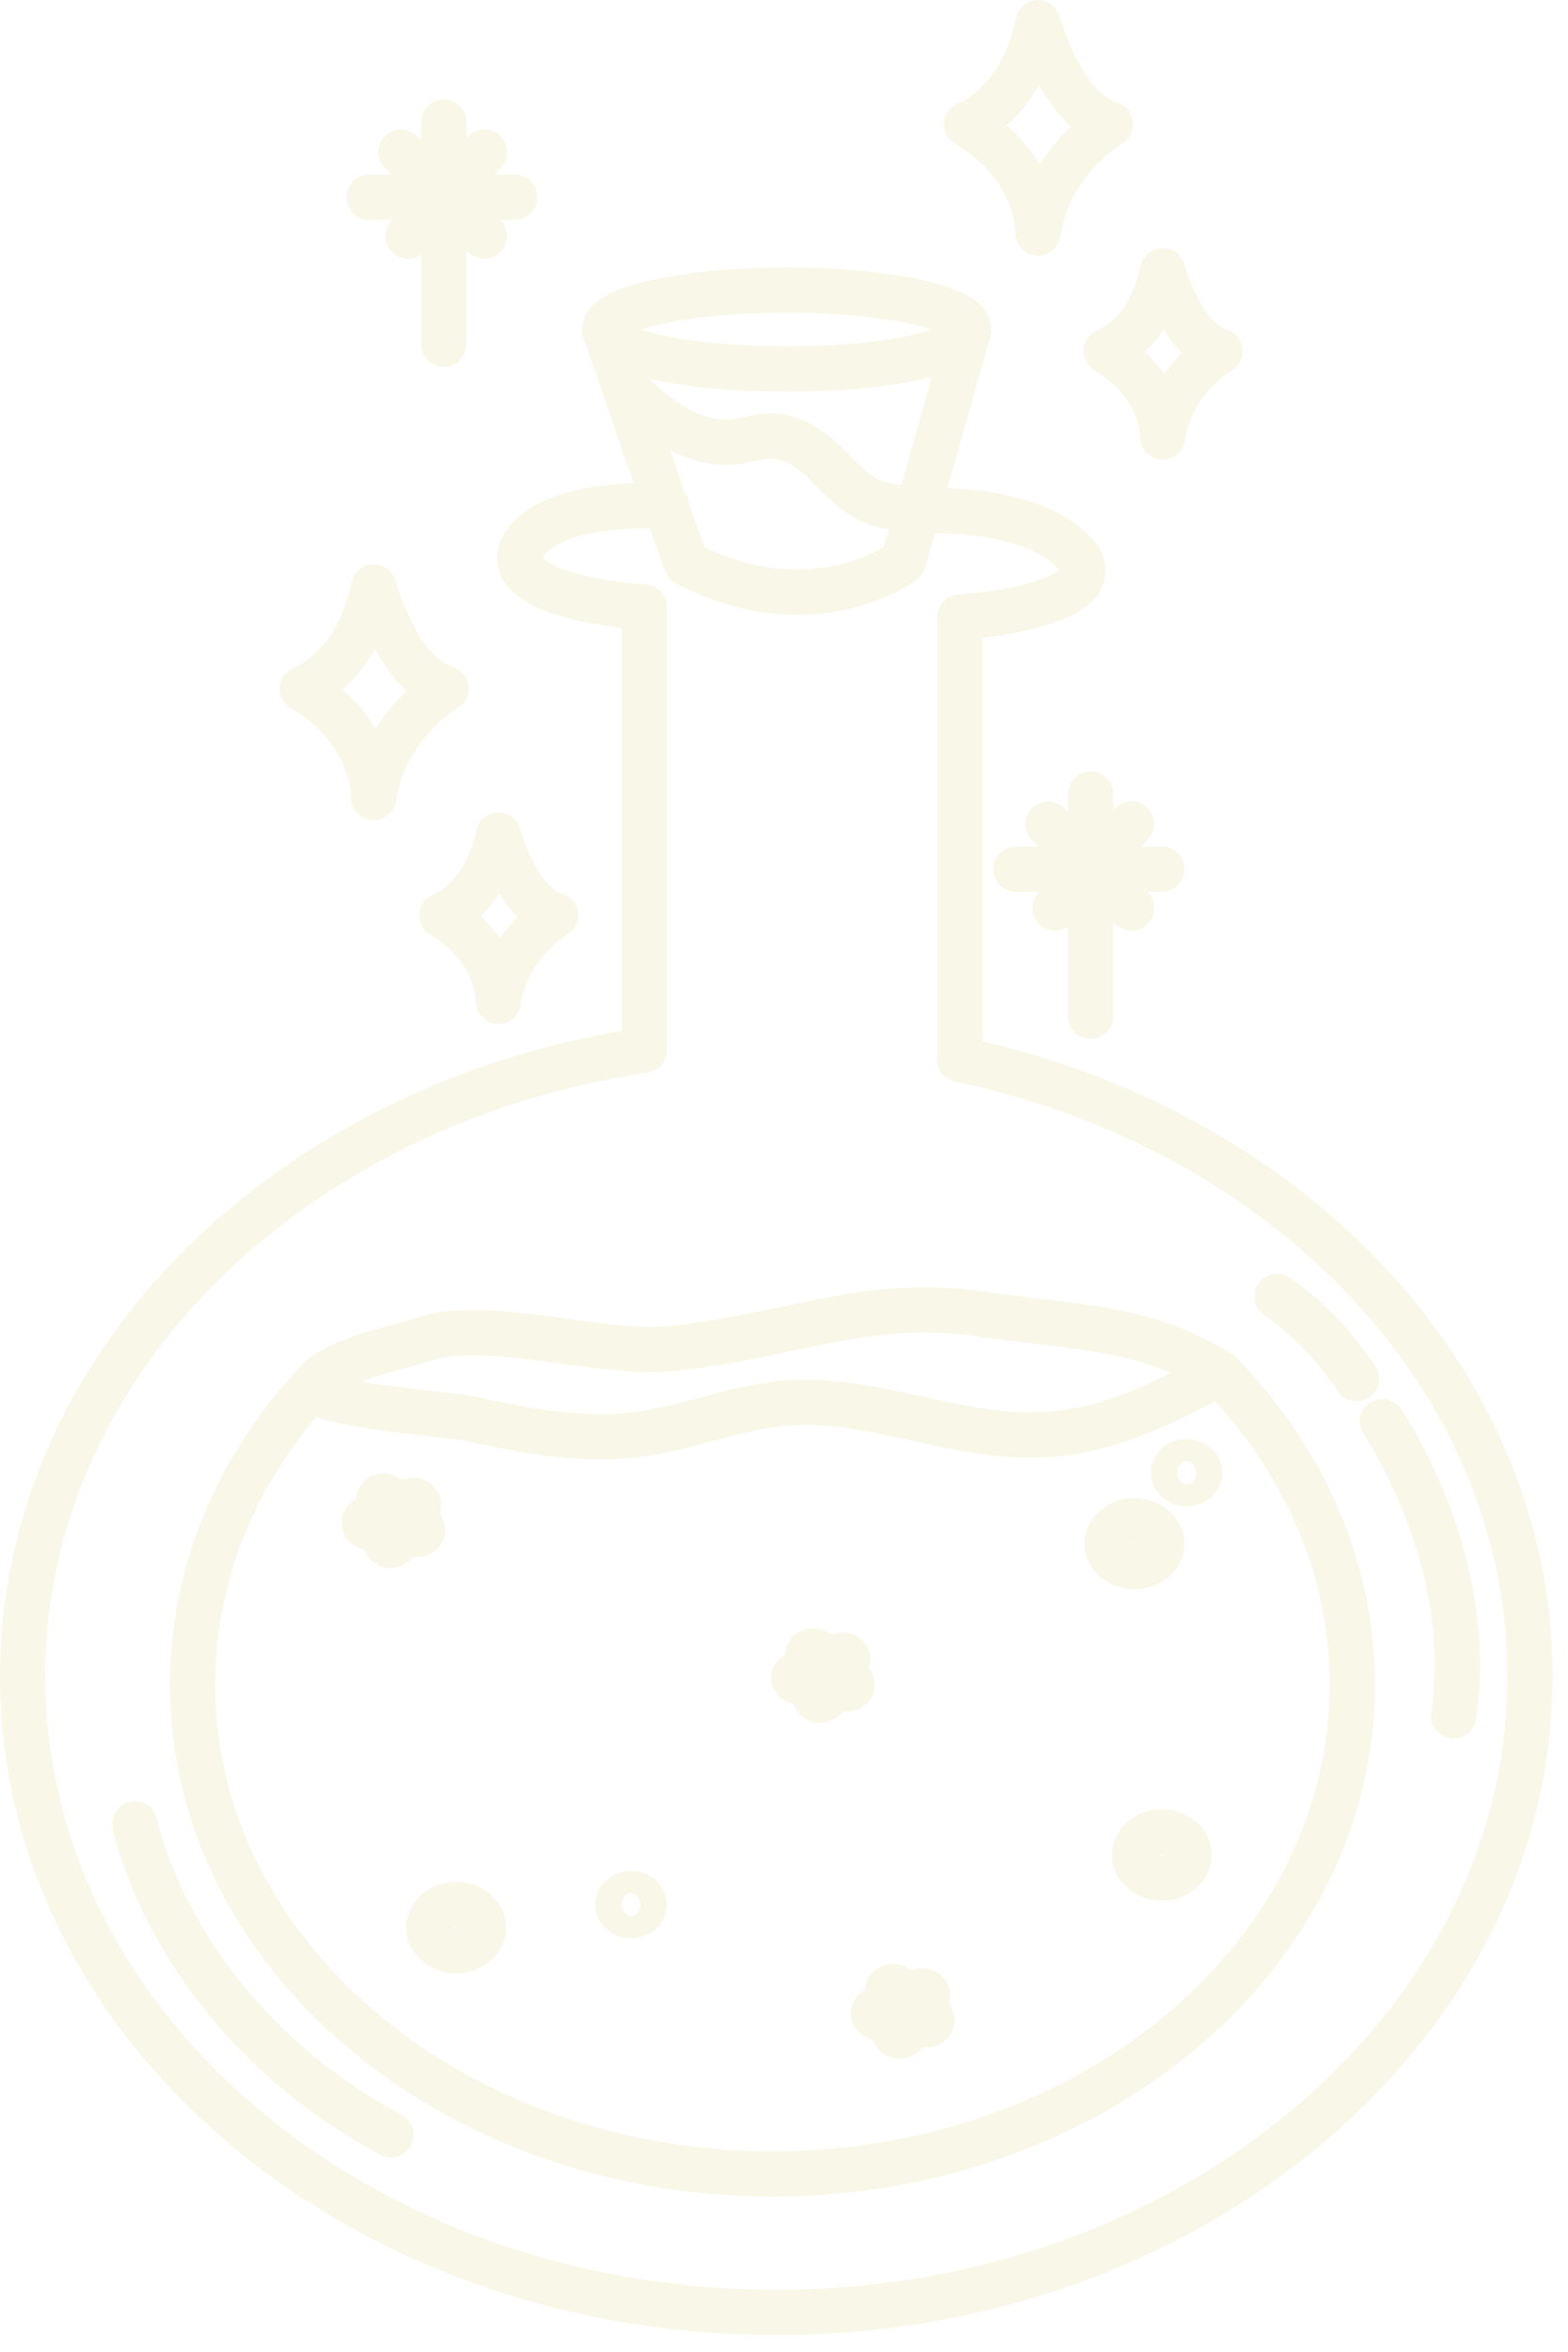
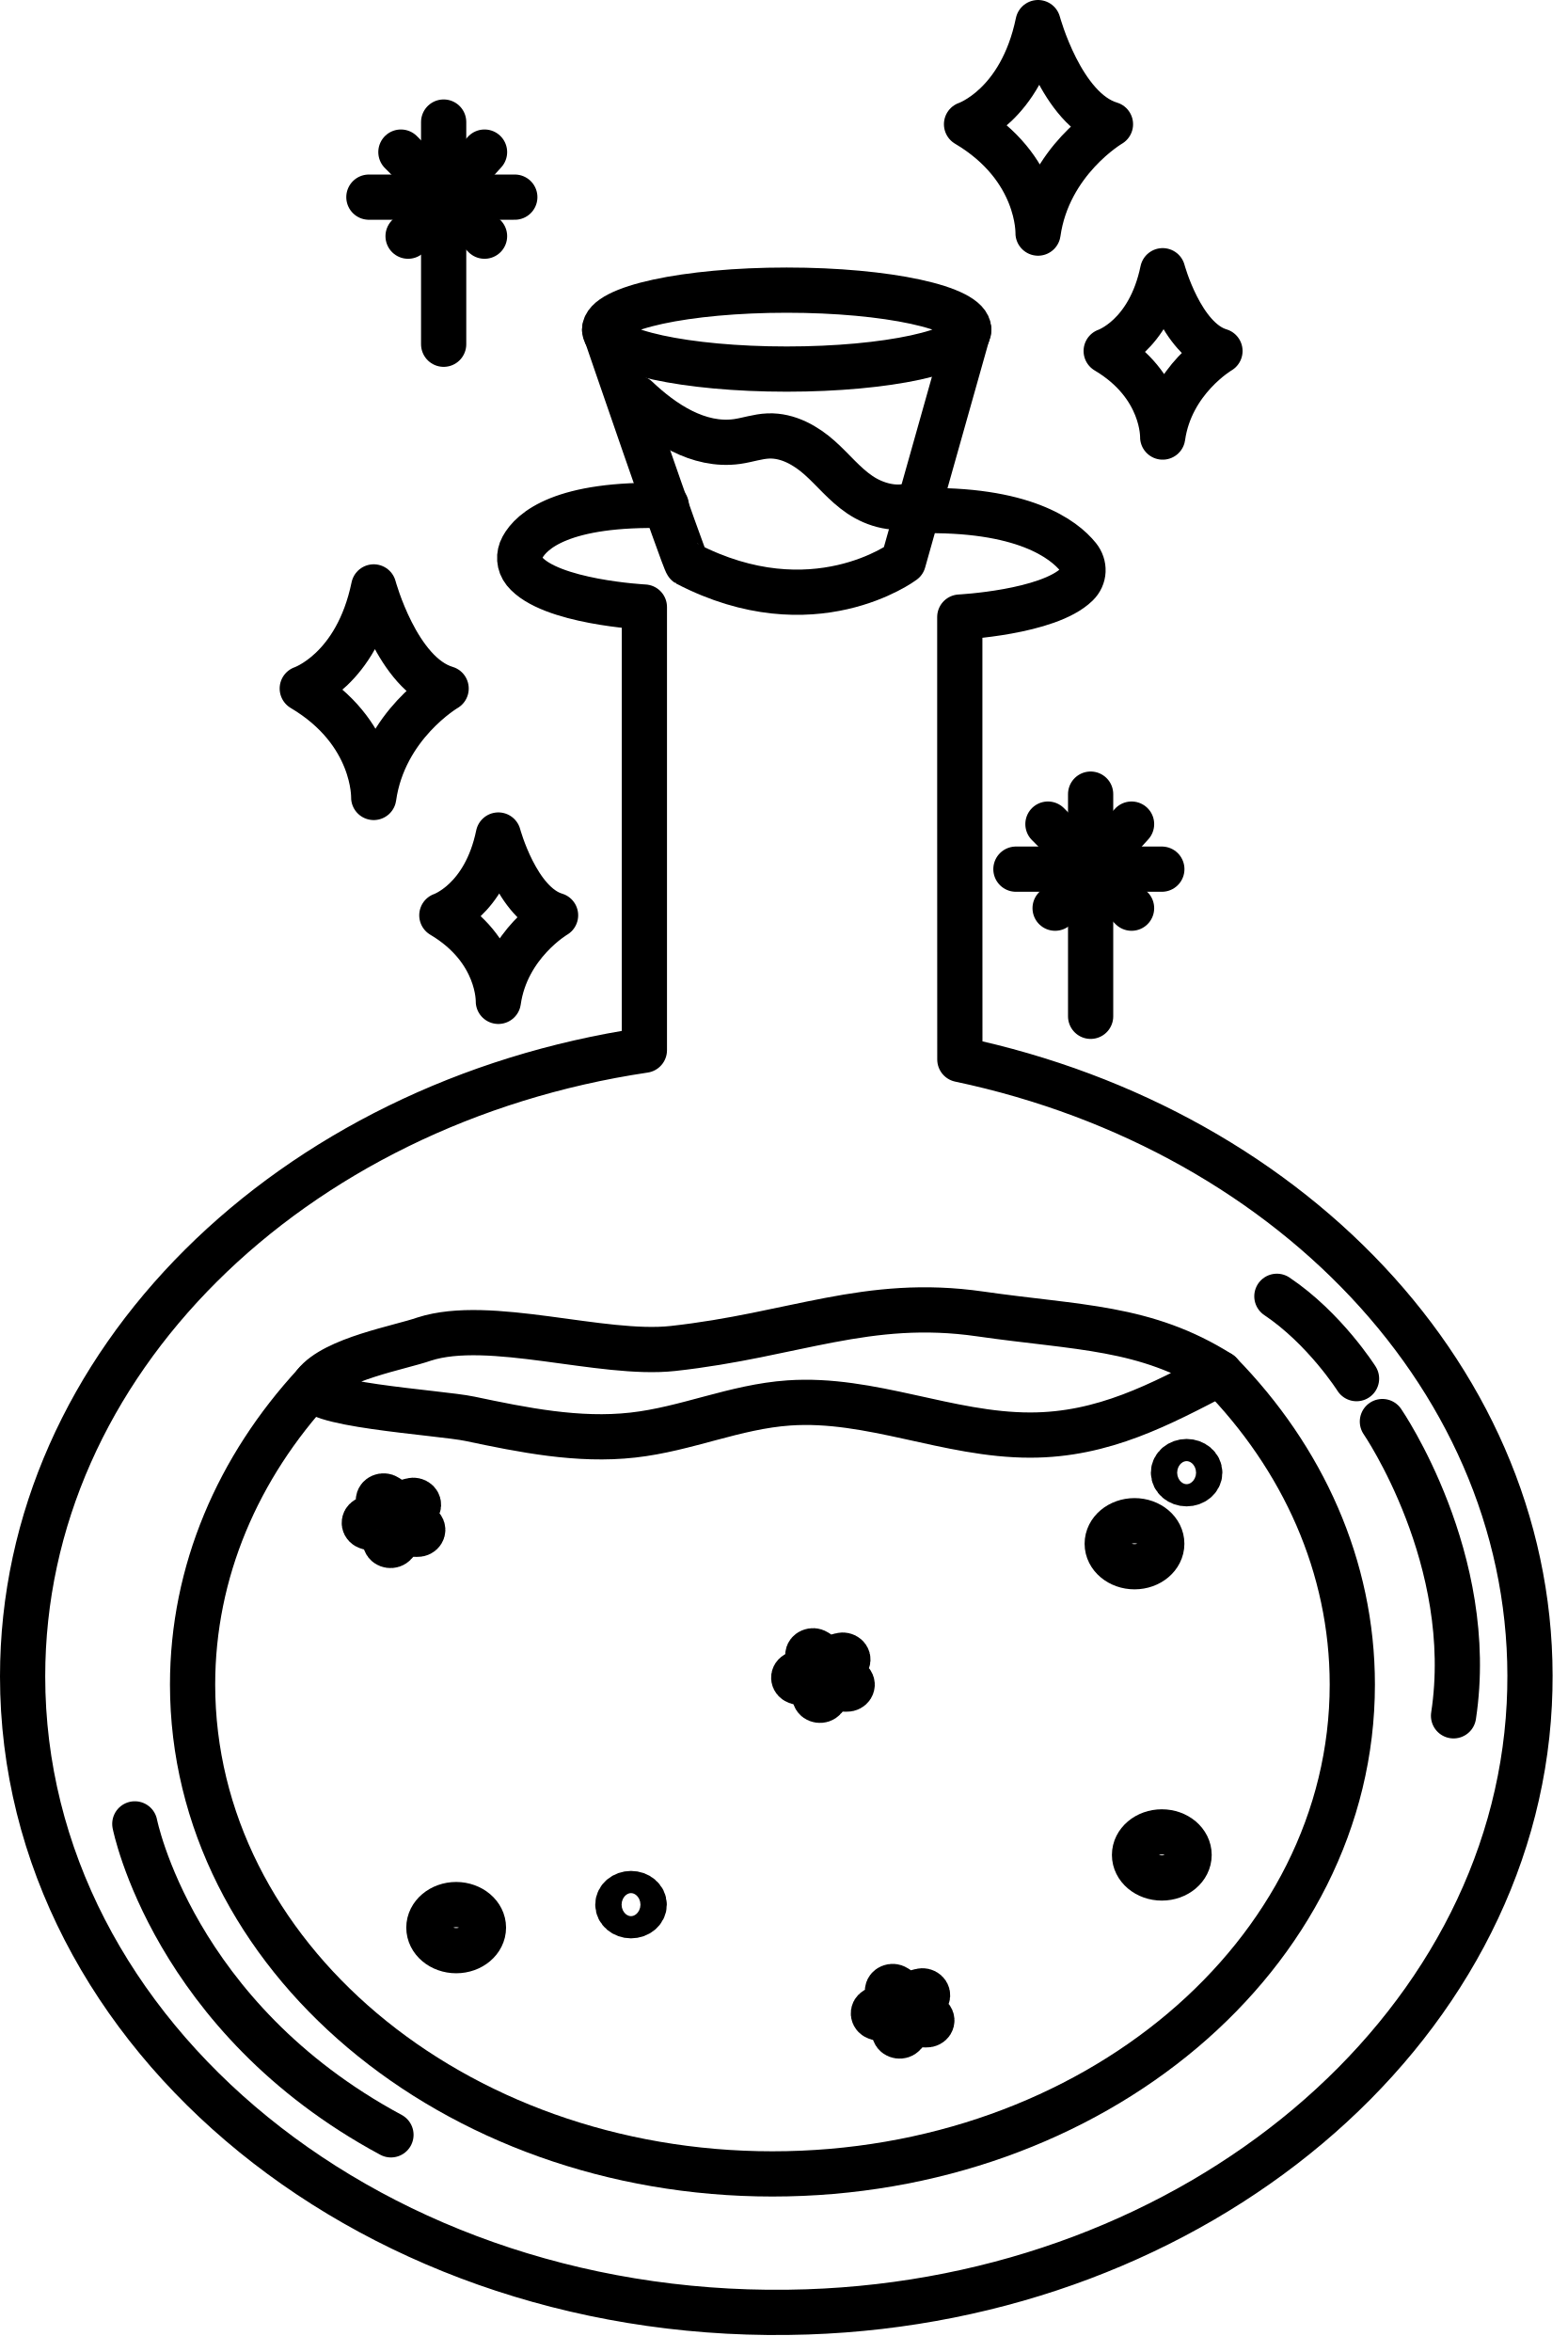
<svg xmlns="http://www.w3.org/2000/svg" width="26" height="39" viewBox="0 0 26 39" fill="none">
-   <path d="M13.047 6.12C14.715 6.12 16.067 5.827 16.067 5.465C16.067 5.104 14.715 4.811 13.047 4.811C11.38 4.811 10.028 5.104 10.028 5.465C10.028 5.827 11.38 6.12 13.047 6.12Z" stroke="#F9F7E7" stroke-width="0.75" stroke-miterlimit="10" stroke-linecap="round" stroke-linejoin="round" />
-   <path d="M16.066 5.466L14.982 9.31C14.982 9.31 13.486 10.432 11.395 9.348C11.349 9.323 10.028 5.466 10.028 5.466" stroke="#F9F7E7" stroke-width="0.75" stroke-miterlimit="10" stroke-linecap="round" stroke-linejoin="round" />
-   <path d="M15.219 8.469C16.972 8.422 17.644 8.942 17.883 9.238C17.994 9.376 17.989 9.564 17.86 9.69C17.382 10.158 15.918 10.232 15.918 10.232V13.219L15.919 17.568C21.521 18.75 25.625 23.121 25.363 28.263C25.087 33.703 19.838 38.117 13.389 38.335C6.251 38.576 0.375 33.766 0.375 27.798C0.375 22.604 4.827 18.287 10.687 17.414V13.053V10.066C10.687 10.066 9.115 9.986 8.697 9.472C8.604 9.356 8.595 9.202 8.665 9.075C8.814 8.801 9.323 8.336 11.051 8.383" stroke="#F9F7E7" stroke-width="0.75" stroke-miterlimit="10" stroke-linecap="round" stroke-linejoin="round" />
-   <path d="M20.232 22.773C21.604 24.175 22.428 25.973 22.428 27.933C22.428 32.414 18.122 36.047 12.811 36.047C7.5 36.047 3.194 32.414 3.194 27.933C3.194 26.056 3.95 24.328 5.22 22.953" stroke="#F9F7E7" stroke-width="0.75" stroke-miterlimit="10" stroke-linecap="round" stroke-linejoin="round" />
-   <path d="M7.035 22.204C8.119 21.854 9.981 22.489 11.16 22.36C13.166 22.14 14.382 21.517 16.255 21.787C17.887 22.022 18.992 21.991 20.232 22.772C19.252 23.281 18.305 23.796 17.087 23.796C15.72 23.797 14.443 23.169 13.083 23.263C12.186 23.325 11.385 23.697 10.495 23.796C9.588 23.898 8.672 23.711 7.793 23.526C7.292 23.42 4.961 23.286 5.219 22.952C5.544 22.533 6.631 22.346 7.035 22.204Z" stroke="#F9F7E7" stroke-width="0.75" stroke-miterlimit="10" stroke-linecap="round" stroke-linejoin="round" />
-   <path d="M2.236 30.243C2.236 30.243 2.865 33.453 6.484 35.399" stroke="#F9F7E7" stroke-width="0.75" stroke-miterlimit="10" stroke-linecap="round" stroke-linejoin="round" />
-   <path d="M22.927 23.572C22.927 23.572 24.501 25.863 24.107 28.451" stroke="#F9F7E7" stroke-width="0.75" stroke-miterlimit="10" stroke-linecap="round" stroke-linejoin="round" />
-   <path d="M18.346 5.82C18.346 5.82 19.057 5.583 19.283 4.489C19.283 4.489 19.59 5.63 20.233 5.82C20.233 5.82 19.418 6.296 19.283 7.247C19.283 7.247 19.309 6.391 18.346 5.82Z" stroke="#F9F7E7" stroke-width="0.75" stroke-miterlimit="10" stroke-linecap="round" stroke-linejoin="round" />
-   <path d="M16.03 2.06C16.03 2.06 16.929 1.759 17.216 0.375C17.216 0.375 17.605 1.819 18.417 2.06C18.417 2.06 17.387 2.662 17.216 3.865C17.216 3.865 17.249 2.782 16.03 2.06Z" stroke="#F9F7E7" stroke-width="0.75" stroke-miterlimit="10" stroke-linecap="round" stroke-linejoin="round" />
-   <path d="M7.328 15.177C7.328 15.177 8.039 14.939 8.265 13.846C8.265 13.846 8.572 14.987 9.214 15.177C9.214 15.177 8.4 15.653 8.265 16.604C8.265 16.604 8.291 15.748 7.328 15.177Z" stroke="#F9F7E7" stroke-width="0.75" stroke-miterlimit="10" stroke-linecap="round" stroke-linejoin="round" />
-   <path d="M5.013 11.417C5.013 11.417 5.912 11.116 6.198 9.732C6.198 9.732 6.587 11.176 7.399 11.417C7.399 11.417 6.369 12.019 6.198 13.223C6.198 13.223 6.231 12.139 5.013 11.417Z" stroke="#F9F7E7" stroke-width="0.75" stroke-miterlimit="10" stroke-linecap="round" stroke-linejoin="round" />
-   <path d="M8.018 31.963C8.018 32.174 7.816 32.345 7.566 32.345C7.316 32.345 7.113 32.174 7.113 31.963C7.113 31.753 7.316 31.581 7.566 31.581C7.816 31.582 8.018 31.753 8.018 31.963Z" stroke="#F9F7E7" stroke-width="0.75" stroke-miterlimit="10" stroke-linecap="round" stroke-linejoin="round" />
-   <path d="M19.68 24.603C19.8 24.603 19.898 24.52 19.898 24.419C19.898 24.317 19.8 24.235 19.68 24.235C19.559 24.235 19.462 24.317 19.462 24.419C19.462 24.52 19.559 24.603 19.68 24.603Z" stroke="#F9F7E7" stroke-width="0.75" stroke-miterlimit="10" stroke-linecap="round" stroke-linejoin="round" />
-   <path d="M19.721 30.758C19.721 30.969 19.519 31.14 19.269 31.14C19.019 31.14 18.816 30.969 18.816 30.758C18.816 30.547 19.019 30.376 19.269 30.376C19.519 30.376 19.721 30.547 19.721 30.758Z" stroke="#F9F7E7" stroke-width="0.75" stroke-miterlimit="10" stroke-linecap="round" stroke-linejoin="round" />
-   <path d="M10.465 31.766C10.586 31.766 10.684 31.684 10.684 31.582C10.684 31.48 10.586 31.398 10.465 31.398C10.345 31.398 10.247 31.48 10.247 31.582C10.247 31.684 10.345 31.766 10.465 31.766Z" stroke="#F9F7E7" stroke-width="0.75" stroke-miterlimit="10" stroke-linecap="round" stroke-linejoin="round" />
-   <path d="M6.415 24.821L6.566 24.918C6.589 24.933 6.619 24.937 6.646 24.93L6.826 24.881C6.895 24.862 6.96 24.918 6.936 24.976L6.872 25.126C6.863 25.149 6.867 25.175 6.884 25.194L6.995 25.324C7.037 25.373 6.994 25.443 6.922 25.441L6.732 25.436C6.703 25.436 6.676 25.447 6.659 25.467L6.547 25.596C6.505 25.645 6.414 25.632 6.393 25.574L6.339 25.42C6.331 25.397 6.31 25.378 6.283 25.371L6.102 25.321C6.033 25.302 6.02 25.225 6.08 25.19L6.236 25.1C6.26 25.086 6.274 25.063 6.274 25.039L6.275 24.879C6.275 24.818 6.358 24.783 6.415 24.821Z" stroke="#F9F7E7" stroke-width="0.75" stroke-miterlimit="10" stroke-linecap="round" stroke-linejoin="round" />
-   <path d="M14.858 32.955L15.009 33.053C15.032 33.067 15.062 33.072 15.089 33.064L15.27 33.015C15.339 32.996 15.403 33.052 15.379 33.11L15.315 33.261C15.306 33.283 15.31 33.309 15.327 33.328L15.438 33.458C15.481 33.508 15.438 33.577 15.365 33.575L15.175 33.57C15.147 33.57 15.12 33.581 15.103 33.601L14.991 33.73C14.948 33.78 14.857 33.766 14.836 33.708L14.783 33.554C14.774 33.531 14.753 33.513 14.726 33.505L14.546 33.455C14.477 33.436 14.463 33.359 14.523 33.324L14.68 33.234C14.704 33.22 14.718 33.197 14.718 33.173L14.718 33.013C14.718 32.952 14.801 32.917 14.858 32.955Z" stroke="#F9F7E7" stroke-width="0.75" stroke-miterlimit="10" stroke-linecap="round" stroke-linejoin="round" />
-   <path d="M19.268 25.598C19.268 25.808 19.066 25.979 18.816 25.979C18.566 25.979 18.363 25.808 18.363 25.598C18.363 25.387 18.566 25.216 18.816 25.216C19.066 25.216 19.268 25.387 19.268 25.598Z" stroke="#F9F7E7" stroke-width="0.75" stroke-miterlimit="10" stroke-linecap="round" stroke-linejoin="round" />
-   <path d="M13.537 27.388L13.687 27.486C13.71 27.5 13.74 27.505 13.768 27.497L13.948 27.448C14.017 27.429 14.082 27.485 14.057 27.543L13.994 27.694C13.984 27.716 13.989 27.742 14.005 27.762L14.117 27.891C14.159 27.941 14.116 28.01 14.043 28.008L13.854 28.004C13.825 28.003 13.798 28.014 13.781 28.034L13.669 28.163C13.627 28.213 13.535 28.199 13.515 28.141L13.461 27.987C13.453 27.964 13.432 27.946 13.404 27.938L13.224 27.888C13.155 27.869 13.142 27.792 13.202 27.758L13.358 27.667C13.382 27.653 13.396 27.631 13.396 27.606L13.397 27.446C13.397 27.385 13.48 27.351 13.537 27.388Z" stroke="#F9F7E7" stroke-width="0.75" stroke-miterlimit="10" stroke-linecap="round" stroke-linejoin="round" />
-   <path d="M18.088 13.168V16.852" stroke="#F9F7E7" stroke-width="0.75" stroke-miterlimit="10" stroke-linecap="round" stroke-linejoin="round" />
-   <path d="M16.849 14.412H19.269" stroke="#F9F7E7" stroke-width="0.75" stroke-miterlimit="10" stroke-linecap="round" stroke-linejoin="round" />
-   <path d="M17.38 13.665L18.767 15.059" stroke="#F9F7E7" stroke-width="0.75" stroke-miterlimit="10" stroke-linecap="round" stroke-linejoin="round" />
-   <path d="M18.767 13.665L17.499 15.059" stroke="#F9F7E7" stroke-width="0.75" stroke-miterlimit="10" stroke-linecap="round" stroke-linejoin="round" />
-   <path d="M7.358 2.024V5.708" stroke="#F9F7E7" stroke-width="0.75" stroke-miterlimit="10" stroke-linecap="round" stroke-linejoin="round" />
-   <path d="M6.118 3.269H8.538" stroke="#F9F7E7" stroke-width="0.75" stroke-miterlimit="10" stroke-linecap="round" stroke-linejoin="round" />
-   <path d="M6.649 2.522L8.036 3.916" stroke="#F9F7E7" stroke-width="0.75" stroke-miterlimit="10" stroke-linecap="round" stroke-linejoin="round" />
-   <path d="M8.036 2.522L6.768 3.916" stroke="#F9F7E7" stroke-width="0.75" stroke-miterlimit="10" stroke-linecap="round" stroke-linejoin="round" />
-   <path d="M10.557 6.599C10.991 7.011 11.581 7.411 12.226 7.321C12.4 7.296 12.567 7.236 12.744 7.229C13.072 7.217 13.369 7.391 13.595 7.592C13.82 7.793 14.004 8.029 14.259 8.202C14.514 8.376 14.877 8.477 15.172 8.357" stroke="#F9F7E7" stroke-width="0.75" stroke-miterlimit="10" stroke-linecap="round" stroke-linejoin="round" />
-   <path d="M22.498 22.86C22.498 22.86 21.971 22.027 21.177 21.495" stroke="#F9F7E7" stroke-width="0.75" stroke-miterlimit="10" stroke-linecap="round" stroke-linejoin="round" />
+   <path d="M13.047 6.12C14.715 6.12 16.067 5.827 16.067 5.465C16.067 5.104 14.715 4.811 13.047 4.811C11.38 4.811 10.028 5.104 10.028 5.465C10.028 5.827 11.38 6.12 13.047 6.12Z" stroke="currentColor" stroke-width="0.75" stroke-miterlimit="10" stroke-linecap="round" stroke-linejoin="round" />
+   <path d="M16.066 5.466L14.982 9.31C14.982 9.31 13.486 10.432 11.395 9.348C11.349 9.323 10.028 5.466 10.028 5.466" stroke="currentColor" stroke-width="0.75" stroke-miterlimit="10" stroke-linecap="round" stroke-linejoin="round" />
+   <path d="M15.219 8.469C16.972 8.422 17.644 8.942 17.883 9.238C17.994 9.376 17.989 9.564 17.86 9.69C17.382 10.158 15.918 10.232 15.918 10.232V13.219L15.919 17.568C21.521 18.75 25.625 23.121 25.363 28.263C25.087 33.703 19.838 38.117 13.389 38.335C6.251 38.576 0.375 33.766 0.375 27.798C0.375 22.604 4.827 18.287 10.687 17.414V13.053V10.066C10.687 10.066 9.115 9.986 8.697 9.472C8.604 9.356 8.595 9.202 8.665 9.075C8.814 8.801 9.323 8.336 11.051 8.383" stroke="currentColor" stroke-width="0.75" stroke-miterlimit="10" stroke-linecap="round" stroke-linejoin="round" />
+   <path d="M20.232 22.773C21.604 24.175 22.428 25.973 22.428 27.933C22.428 32.414 18.122 36.047 12.811 36.047C7.5 36.047 3.194 32.414 3.194 27.933C3.194 26.056 3.95 24.328 5.22 22.953" stroke="currentColor" stroke-width="0.75" stroke-miterlimit="10" stroke-linecap="round" stroke-linejoin="round" />
+   <path d="M7.035 22.204C8.119 21.854 9.981 22.489 11.16 22.36C13.166 22.14 14.382 21.517 16.255 21.787C17.887 22.022 18.992 21.991 20.232 22.772C19.252 23.281 18.305 23.796 17.087 23.796C15.72 23.797 14.443 23.169 13.083 23.263C12.186 23.325 11.385 23.697 10.495 23.796C9.588 23.898 8.672 23.711 7.793 23.526C7.292 23.42 4.961 23.286 5.219 22.952C5.544 22.533 6.631 22.346 7.035 22.204Z" stroke="currentColor" stroke-width="0.75" stroke-miterlimit="10" stroke-linecap="round" stroke-linejoin="round" />
+   <path d="M2.236 30.243C2.236 30.243 2.865 33.453 6.484 35.399" stroke="currentColor" stroke-width="0.75" stroke-miterlimit="10" stroke-linecap="round" stroke-linejoin="round" />
+   <path d="M22.927 23.572C22.927 23.572 24.501 25.863 24.107 28.451" stroke="currentColor" stroke-width="0.75" stroke-miterlimit="10" stroke-linecap="round" stroke-linejoin="round" />
+   <path d="M18.346 5.82C18.346 5.82 19.057 5.583 19.283 4.489C19.283 4.489 19.59 5.63 20.233 5.82C20.233 5.82 19.418 6.296 19.283 7.247C19.283 7.247 19.309 6.391 18.346 5.82Z" stroke="currentColor" stroke-width="0.75" stroke-miterlimit="10" stroke-linecap="round" stroke-linejoin="round" />
+   <path d="M16.03 2.06C16.03 2.06 16.929 1.759 17.216 0.375C17.216 0.375 17.605 1.819 18.417 2.06C18.417 2.06 17.387 2.662 17.216 3.865C17.216 3.865 17.249 2.782 16.03 2.06Z" stroke="currentColor" stroke-width="0.75" stroke-miterlimit="10" stroke-linecap="round" stroke-linejoin="round" />
+   <path d="M7.328 15.177C7.328 15.177 8.039 14.939 8.265 13.846C8.265 13.846 8.572 14.987 9.214 15.177C9.214 15.177 8.4 15.653 8.265 16.604C8.265 16.604 8.291 15.748 7.328 15.177Z" stroke="currentColor" stroke-width="0.75" stroke-miterlimit="10" stroke-linecap="round" stroke-linejoin="round" />
+   <path d="M5.013 11.417C5.013 11.417 5.912 11.116 6.198 9.732C6.198 9.732 6.587 11.176 7.399 11.417C7.399 11.417 6.369 12.019 6.198 13.223C6.198 13.223 6.231 12.139 5.013 11.417Z" stroke="currentColor" stroke-width="0.75" stroke-miterlimit="10" stroke-linecap="round" stroke-linejoin="round" />
+   <path d="M8.018 31.963C8.018 32.174 7.816 32.345 7.566 32.345C7.316 32.345 7.113 32.174 7.113 31.963C7.113 31.753 7.316 31.581 7.566 31.581C7.816 31.582 8.018 31.753 8.018 31.963Z" stroke="currentColor" stroke-width="0.75" stroke-miterlimit="10" stroke-linecap="round" stroke-linejoin="round" />
+   <path d="M19.68 24.603C19.8 24.603 19.898 24.52 19.898 24.419C19.898 24.317 19.8 24.235 19.68 24.235C19.559 24.235 19.462 24.317 19.462 24.419C19.462 24.52 19.559 24.603 19.68 24.603Z" stroke="currentColor" stroke-width="0.75" stroke-miterlimit="10" stroke-linecap="round" stroke-linejoin="round" />
+   <path d="M19.721 30.758C19.721 30.969 19.519 31.14 19.269 31.14C19.019 31.14 18.816 30.969 18.816 30.758C18.816 30.547 19.019 30.376 19.269 30.376C19.519 30.376 19.721 30.547 19.721 30.758Z" stroke="currentColor" stroke-width="0.75" stroke-miterlimit="10" stroke-linecap="round" stroke-linejoin="round" />
+   <path d="M10.465 31.766C10.586 31.766 10.684 31.684 10.684 31.582C10.684 31.48 10.586 31.398 10.465 31.398C10.345 31.398 10.247 31.48 10.247 31.582C10.247 31.684 10.345 31.766 10.465 31.766Z" stroke="currentColor" stroke-width="0.75" stroke-miterlimit="10" stroke-linecap="round" stroke-linejoin="round" />
+   <path d="M6.415 24.821L6.566 24.918C6.589 24.933 6.619 24.937 6.646 24.93L6.826 24.881C6.895 24.862 6.96 24.918 6.936 24.976L6.872 25.126C6.863 25.149 6.867 25.175 6.884 25.194L6.995 25.324C7.037 25.373 6.994 25.443 6.922 25.441L6.732 25.436C6.703 25.436 6.676 25.447 6.659 25.467L6.547 25.596C6.505 25.645 6.414 25.632 6.393 25.574L6.339 25.42C6.331 25.397 6.31 25.378 6.283 25.371L6.102 25.321C6.033 25.302 6.02 25.225 6.08 25.19L6.236 25.1C6.26 25.086 6.274 25.063 6.274 25.039L6.275 24.879C6.275 24.818 6.358 24.783 6.415 24.821Z" stroke="currentColor" stroke-width="0.75" stroke-miterlimit="10" stroke-linecap="round" stroke-linejoin="round" />
+   <path d="M14.858 32.955L15.009 33.053C15.032 33.067 15.062 33.072 15.089 33.064L15.27 33.015C15.339 32.996 15.403 33.052 15.379 33.11L15.315 33.261C15.306 33.283 15.31 33.309 15.327 33.328L15.438 33.458C15.481 33.508 15.438 33.577 15.365 33.575L15.175 33.57C15.147 33.57 15.12 33.581 15.103 33.601L14.991 33.73C14.948 33.78 14.857 33.766 14.836 33.708L14.783 33.554C14.774 33.531 14.753 33.513 14.726 33.505L14.546 33.455C14.477 33.436 14.463 33.359 14.523 33.324L14.68 33.234C14.704 33.22 14.718 33.197 14.718 33.173L14.718 33.013C14.718 32.952 14.801 32.917 14.858 32.955Z" stroke="currentColor" stroke-width="0.75" stroke-miterlimit="10" stroke-linecap="round" stroke-linejoin="round" />
+   <path d="M19.268 25.598C19.268 25.808 19.066 25.979 18.816 25.979C18.566 25.979 18.363 25.808 18.363 25.598C18.363 25.387 18.566 25.216 18.816 25.216C19.066 25.216 19.268 25.387 19.268 25.598Z" stroke="currentColor" stroke-width="0.75" stroke-miterlimit="10" stroke-linecap="round" stroke-linejoin="round" />
+   <path d="M13.537 27.388L13.687 27.486C13.71 27.5 13.74 27.505 13.768 27.497L13.948 27.448C14.017 27.429 14.082 27.485 14.057 27.543L13.994 27.694C13.984 27.716 13.989 27.742 14.005 27.762L14.117 27.891C14.159 27.941 14.116 28.01 14.043 28.008L13.854 28.004C13.825 28.003 13.798 28.014 13.781 28.034L13.669 28.163C13.627 28.213 13.535 28.199 13.515 28.141L13.461 27.987C13.453 27.964 13.432 27.946 13.404 27.938L13.224 27.888C13.155 27.869 13.142 27.792 13.202 27.758L13.358 27.667C13.382 27.653 13.396 27.631 13.396 27.606L13.397 27.446C13.397 27.385 13.48 27.351 13.537 27.388Z" stroke="currentColor" stroke-width="0.75" stroke-miterlimit="10" stroke-linecap="round" stroke-linejoin="round" />
+   <path d="M18.088 13.168V16.852" stroke="currentColor" stroke-width="0.75" stroke-miterlimit="10" stroke-linecap="round" stroke-linejoin="round" />
+   <path d="M16.849 14.412H19.269" stroke="currentColor" stroke-width="0.75" stroke-miterlimit="10" stroke-linecap="round" stroke-linejoin="round" />
+   <path d="M17.38 13.665L18.767 15.059" stroke="currentColor" stroke-width="0.75" stroke-miterlimit="10" stroke-linecap="round" stroke-linejoin="round" />
+   <path d="M18.767 13.665L17.499 15.059" stroke="currentColor" stroke-width="0.75" stroke-miterlimit="10" stroke-linecap="round" stroke-linejoin="round" />
+   <path d="M7.358 2.024V5.708" stroke="currentColor" stroke-width="0.75" stroke-miterlimit="10" stroke-linecap="round" stroke-linejoin="round" />
+   <path d="M6.118 3.269H8.538" stroke="currentColor" stroke-width="0.75" stroke-miterlimit="10" stroke-linecap="round" stroke-linejoin="round" />
+   <path d="M6.649 2.522L8.036 3.916" stroke="currentColor" stroke-width="0.75" stroke-miterlimit="10" stroke-linecap="round" stroke-linejoin="round" />
+   <path d="M8.036 2.522L6.768 3.916" stroke="currentColor" stroke-width="0.75" stroke-miterlimit="10" stroke-linecap="round" stroke-linejoin="round" />
+   <path d="M10.557 6.599C10.991 7.011 11.581 7.411 12.226 7.321C12.4 7.296 12.567 7.236 12.744 7.229C13.072 7.217 13.369 7.391 13.595 7.592C13.82 7.793 14.004 8.029 14.259 8.202C14.514 8.376 14.877 8.477 15.172 8.357" stroke="currentColor" stroke-width="0.75" stroke-miterlimit="10" stroke-linecap="round" stroke-linejoin="round" />
+   <path d="M22.498 22.86C22.498 22.86 21.971 22.027 21.177 21.495" stroke="currentColor" stroke-width="0.75" stroke-miterlimit="10" stroke-linecap="round" stroke-linejoin="round" />
</svg>
